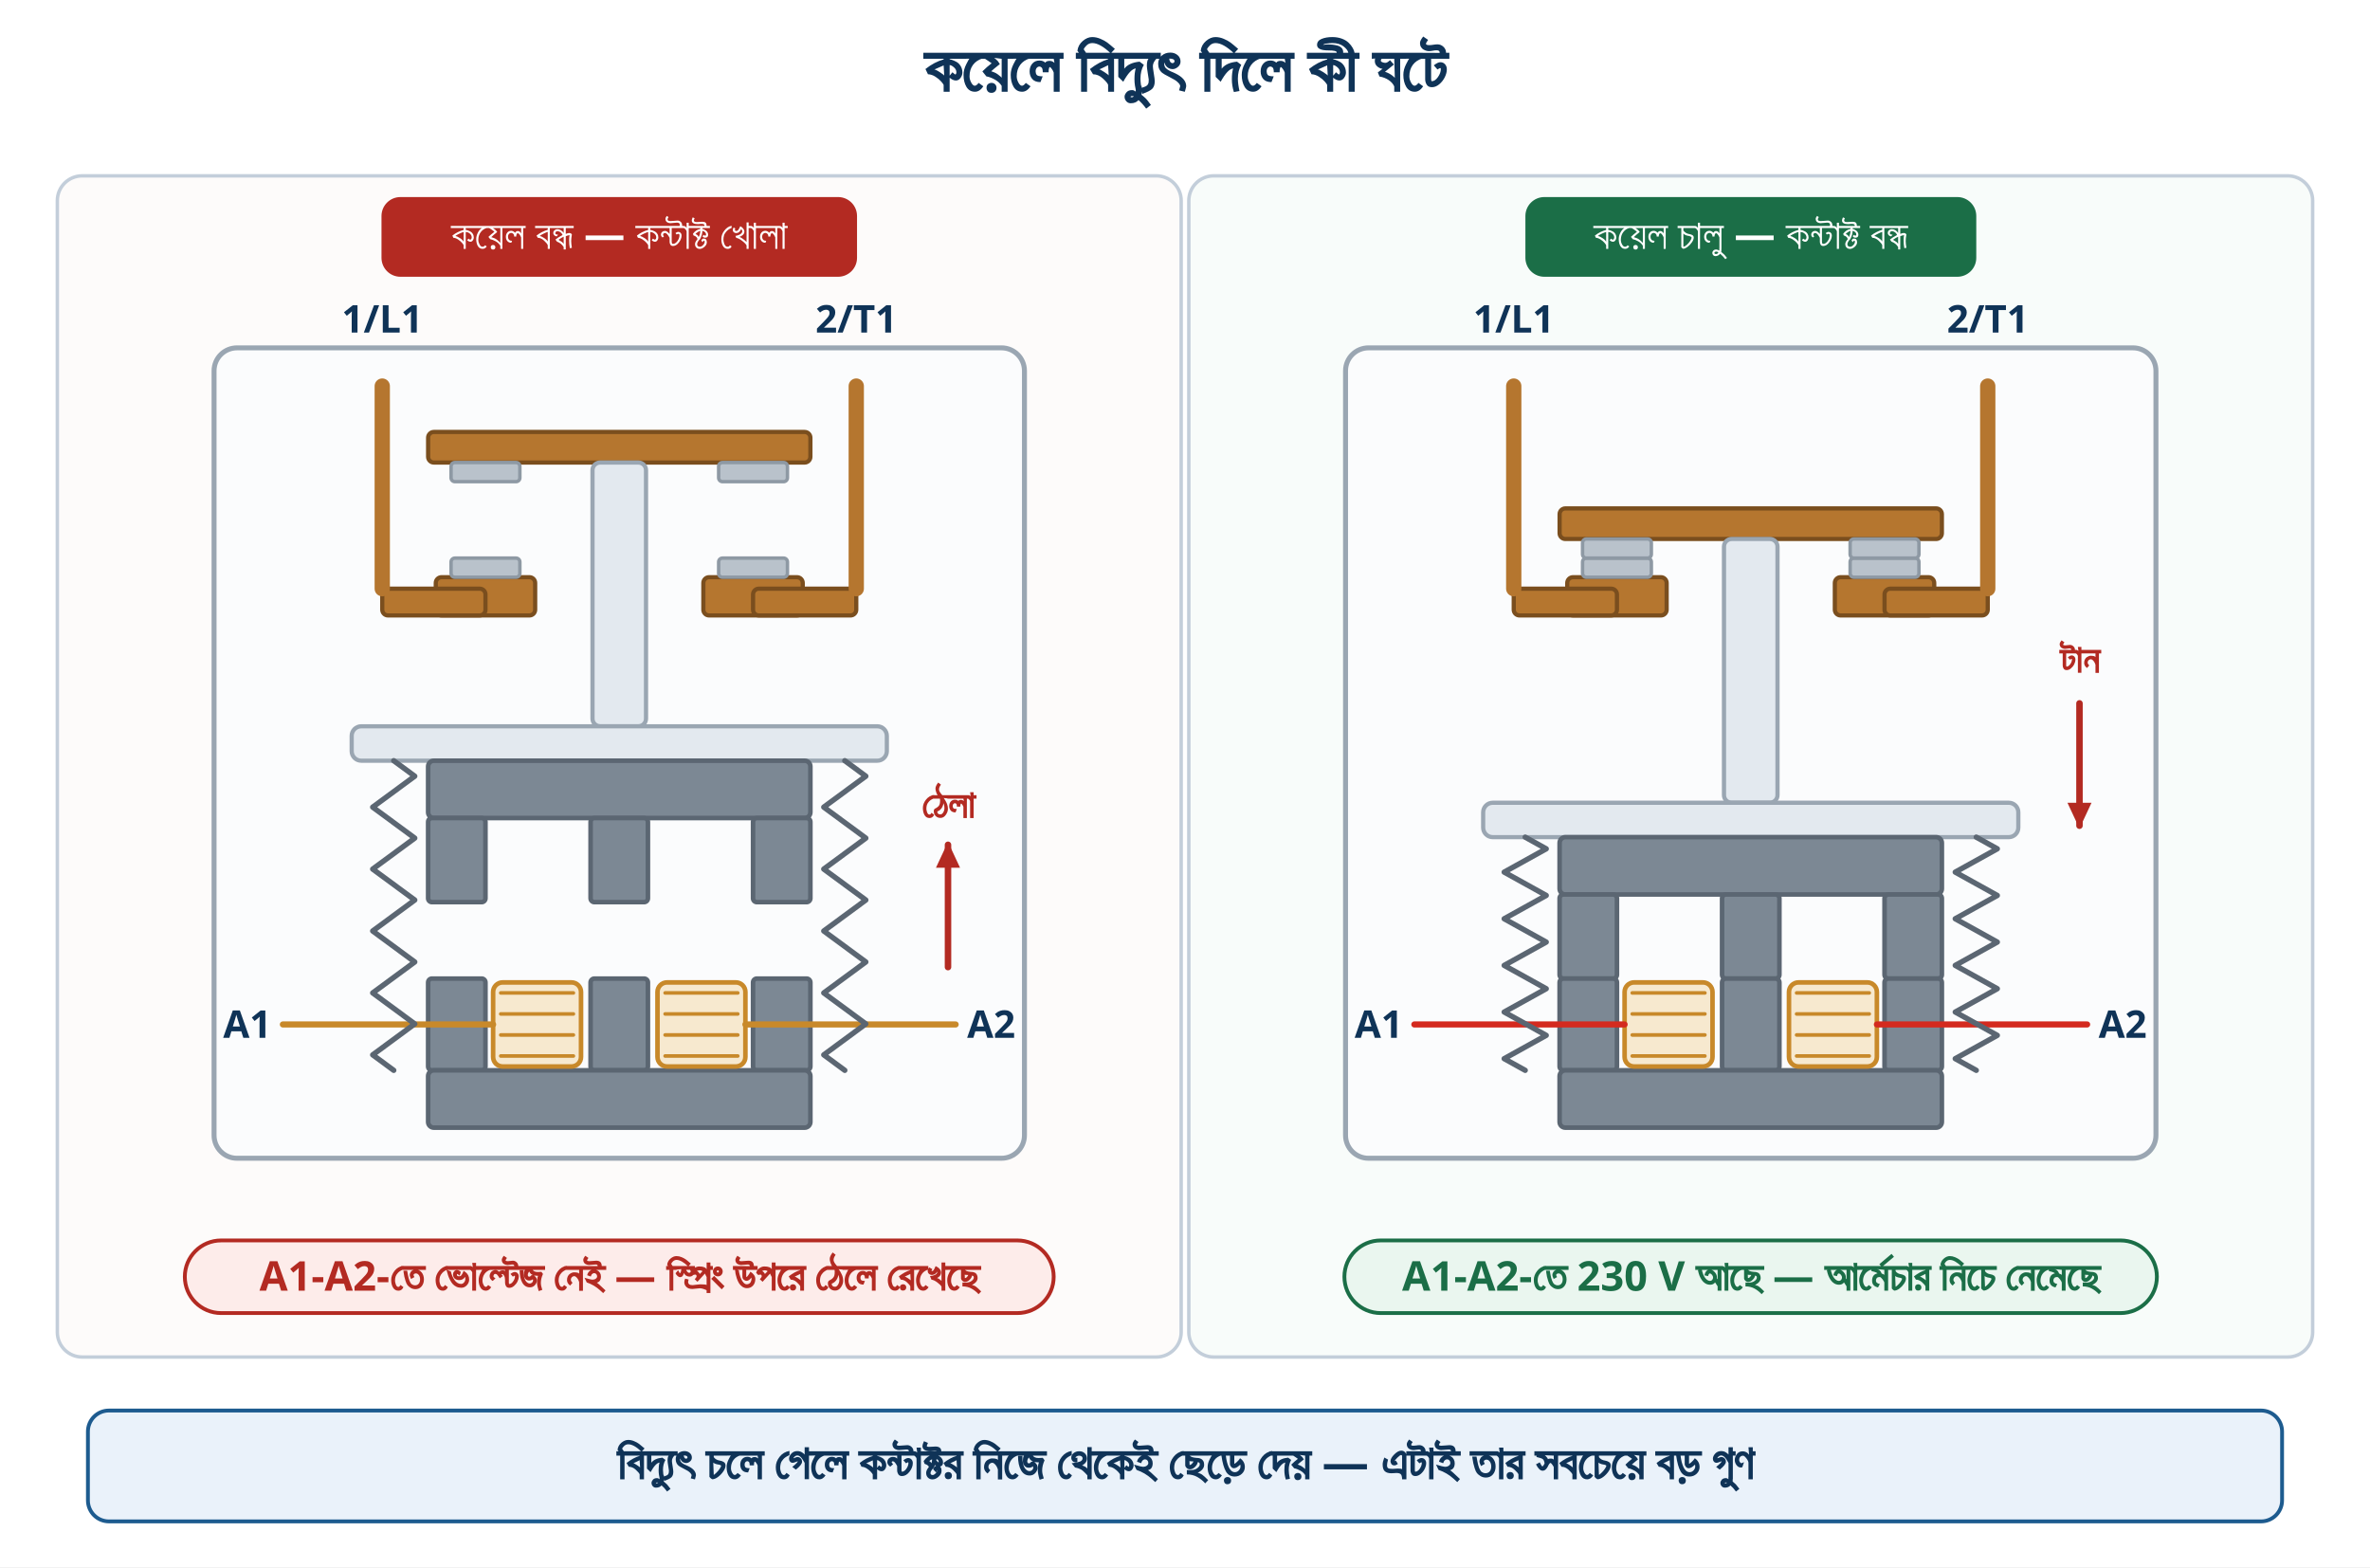
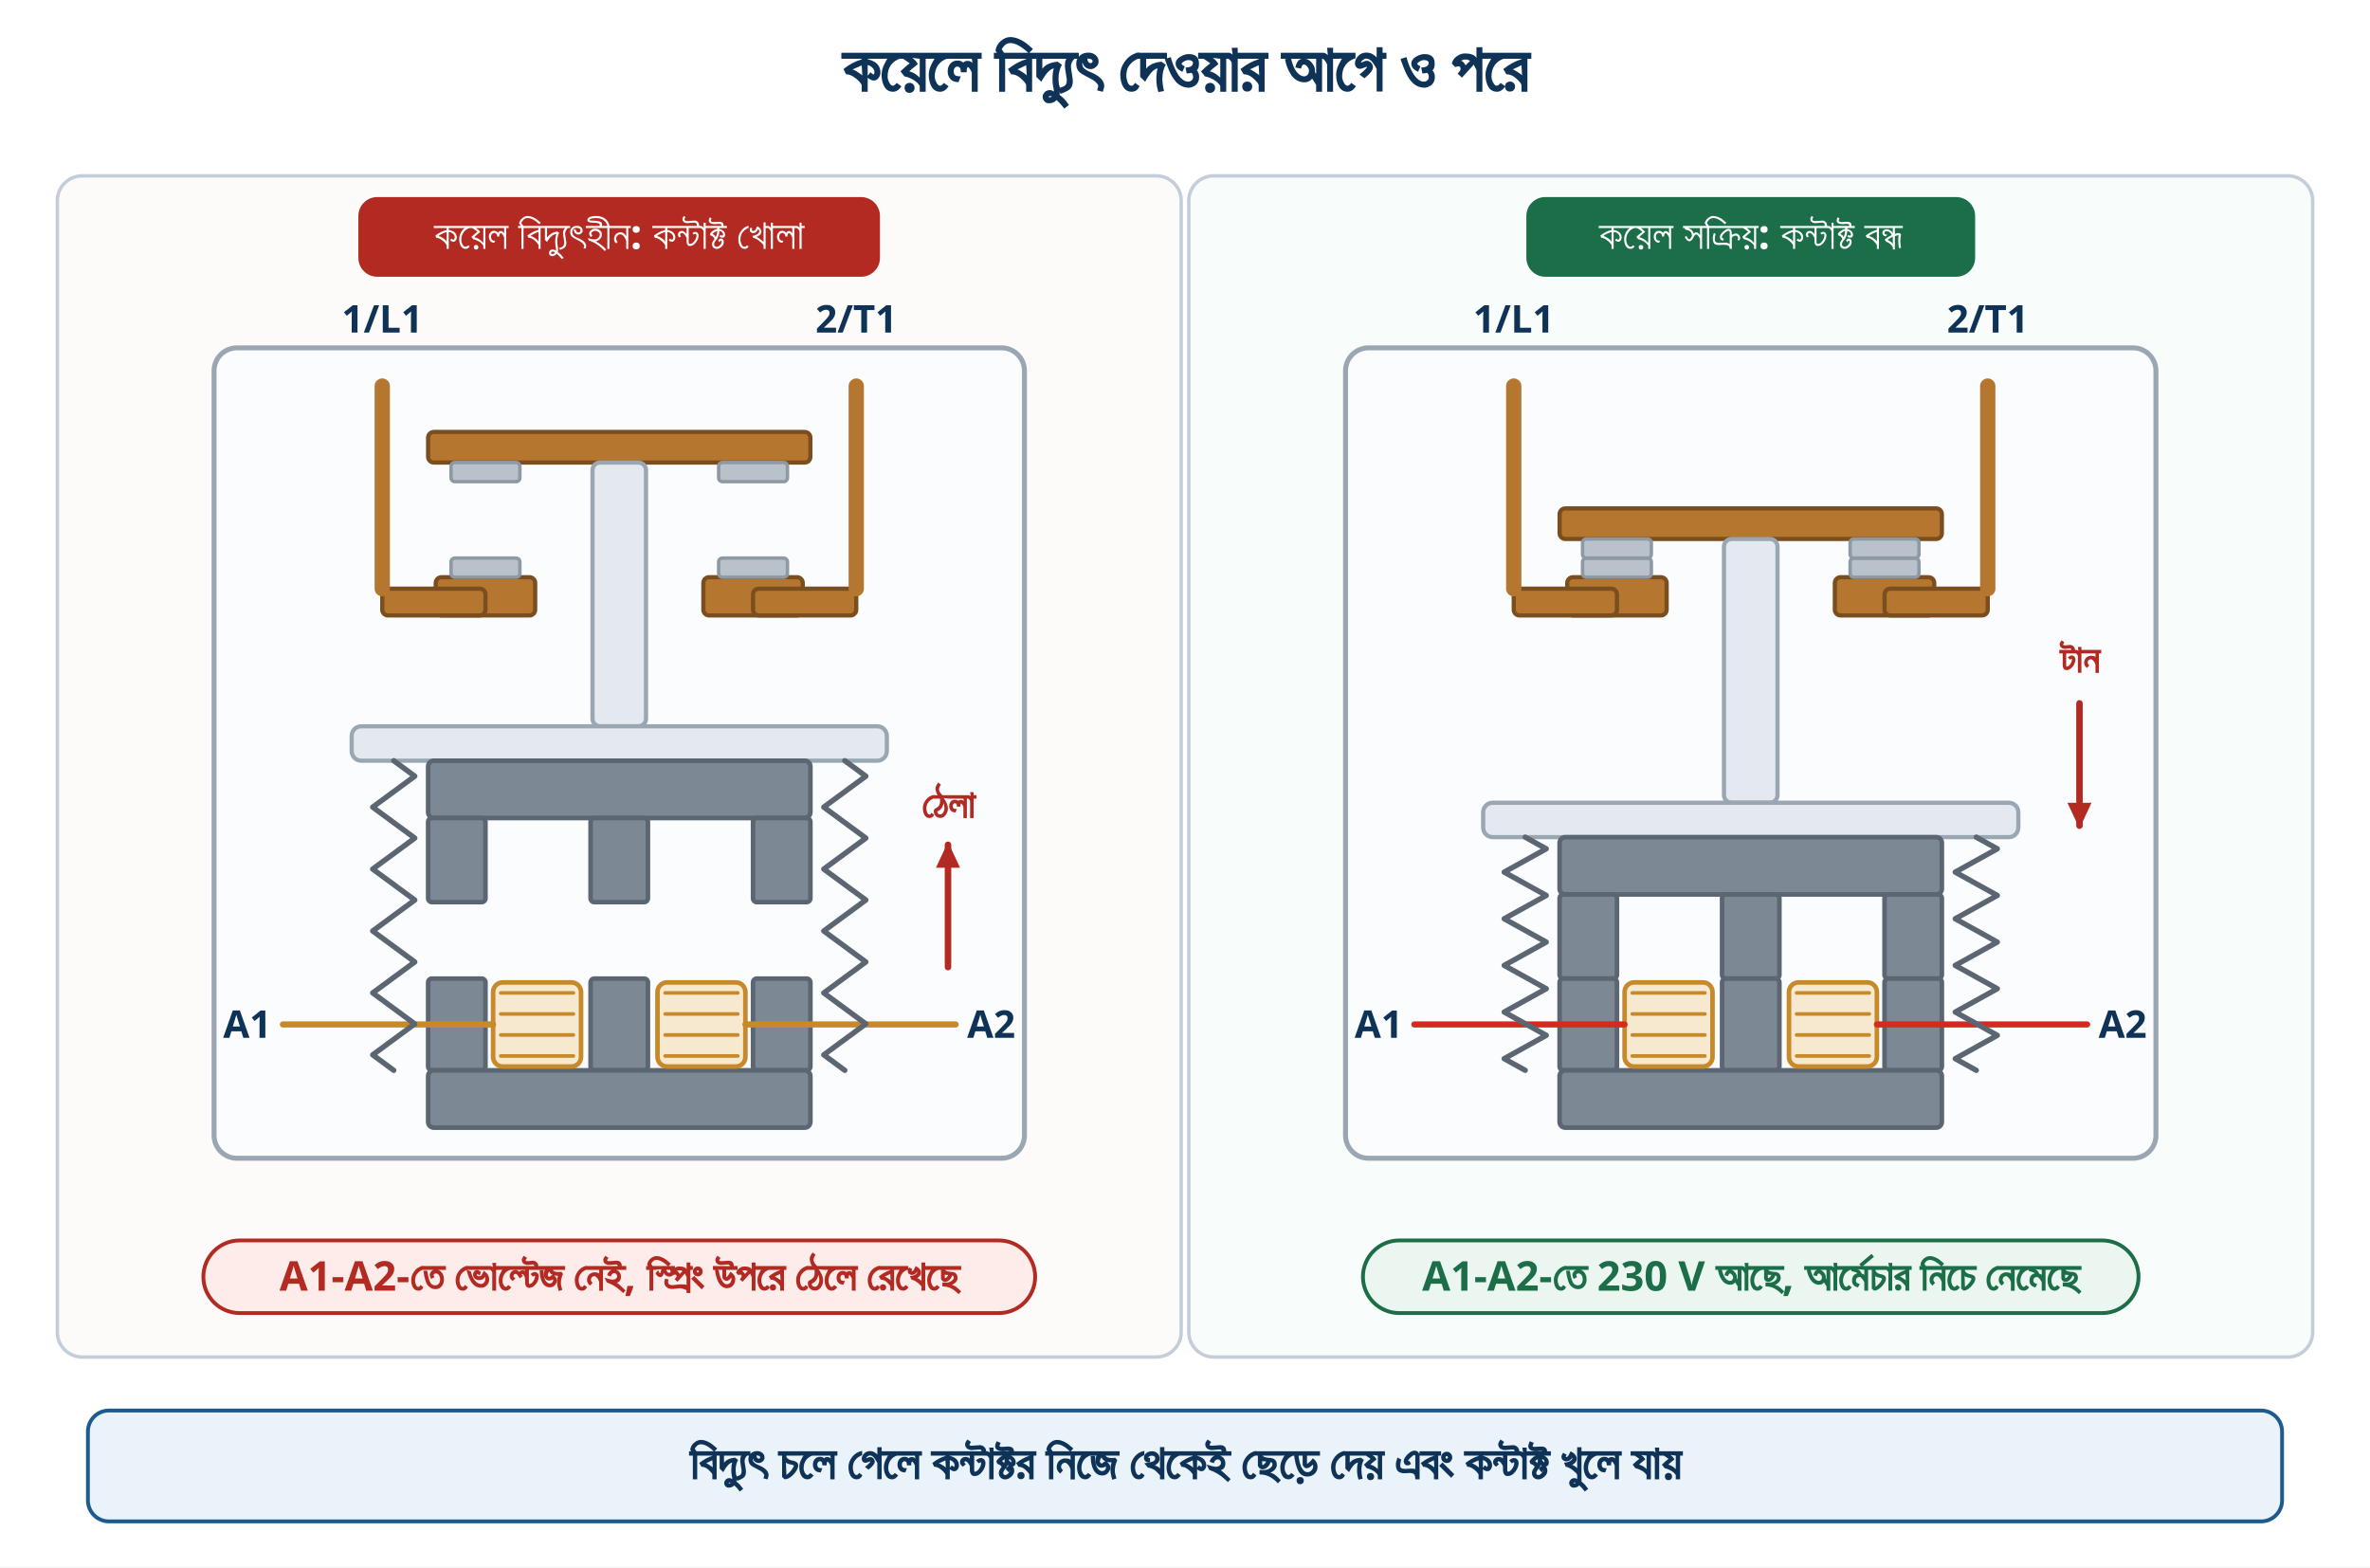
<svg xmlns="http://www.w3.org/2000/svg" width="1240" height="820" viewBox="0 0 1240 820">
  <defs>
    <marker id="arr" viewBox="0 0 10 10" refX="8.5" refY="5" markerUnits="userSpaceOnUse" markerWidth="15" markerHeight="15" orient="auto-start-reverse">
      <path d="M 0.5 0.8 L 9.5 5 L 0.5 9.2 z" fill="#B32A22" />
    </marker>
  </defs>
  <rect width="1240" height="820" fill="#FFFFFF" />
-   <text x="620.0" y="48.0" font-family="Kalpurush" font-size="34" font-weight="700" fill="#0F3357" text-anchor="middle">কয়েলে বিদ্যুৎ দিলে কী ঘটে</text>
+   <text x="620.0" y="48.0" font-family="Kalpurush" font-size="34" font-weight="700" fill="#0F3357" text-anchor="middle">কয়েলে বিদ্যুৎ দেওয়ার আগে ও পরে</text>
  <rect x="30.0" y="92.0" width="588.0" height="618.0" rx="13" fill="#FDFBFA" stroke="#C3CEDA" stroke-width="1.8" />
-   <rect x="200.5" y="104.0" width="247.0" height="39.9" rx="9" fill="#B32A22" stroke="#B32A22" stroke-width="1.8" />
-   <text x="324.0" y="130.2" font-family="Kalpurush" font-size="21.5" font-weight="600" fill="#FFFFFF" text-anchor="middle">কয়েল বন্ধ — কন্টাক্ট খোলা</text>
+   <rect x="188.4" y="104.0" width="271.1" height="39.9" rx="9" fill="#B32A22" stroke="#B32A22" stroke-width="1.8" />
+   <text x="324.0" y="130.2" font-family="Kalpurush" font-size="21.5" font-weight="600" fill="#FFFFFF" text-anchor="middle">কয়েল বিদ্যুৎহীন: কন্টাক্ট খোলা</text>
  <rect x="112.0" y="182.0" width="424.0" height="424.0" rx="12" fill="#FBFCFD" stroke="#9AA6B2" stroke-width="2.6" />
  <rect x="228.0" y="302.0" width="52.0" height="20.0" rx="3" fill="#B5762F" stroke="#7A4E1E" stroke-width="2.2" />
  <rect x="236.0" y="292.0" width="36.0" height="10.0" rx="2" fill="#B9C2CB" stroke="#8E99A4" stroke-width="1.8" />
  <rect x="200.0" y="308.0" width="54.0" height="14.0" rx="3" fill="#B5762F" stroke="#7A4E1E" stroke-width="2.2" />
  <path d="M 200 308 L 200 202" fill="none" stroke="#B5762F" stroke-width="8" stroke-linecap="round" stroke-linejoin="round" />
  <text x="200.0" y="174.0" font-family="Kalpurush" font-size="20" font-weight="700" fill="#0F3357" text-anchor="middle">1/L1</text>
  <rect x="368.0" y="302.0" width="52.0" height="20.0" rx="3" fill="#B5762F" stroke="#7A4E1E" stroke-width="2.2" />
  <rect x="376.0" y="292.0" width="36.0" height="10.0" rx="2" fill="#B9C2CB" stroke="#8E99A4" stroke-width="1.8" />
  <rect x="394.0" y="308.0" width="54.0" height="14.0" rx="3" fill="#B5762F" stroke="#7A4E1E" stroke-width="2.2" />
  <path d="M 448 308 L 448 202" fill="none" stroke="#B5762F" stroke-width="8" stroke-linecap="round" stroke-linejoin="round" />
  <text x="448.0" y="174.0" font-family="Kalpurush" font-size="20" font-weight="700" fill="#0F3357" text-anchor="middle">2/T1</text>
  <rect x="224.0" y="226.0" width="200.0" height="16.0" rx="3" fill="#B5762F" stroke="#7A4E1E" stroke-width="2.2" />
  <rect x="236.0" y="242.0" width="36.0" height="10.0" rx="2" fill="#B9C2CB" stroke="#8E99A4" stroke-width="1.8" />
  <rect x="376.0" y="242.0" width="36.0" height="10.0" rx="2" fill="#B9C2CB" stroke="#8E99A4" stroke-width="1.8" />
  <rect x="310.0" y="242.0" width="28.0" height="138.0" rx="4" fill="#E3E9EF" stroke="#9AA6B2" stroke-width="2.2" />
  <rect x="184.0" y="380.0" width="280.0" height="18.0" rx="5" fill="#E3E9EF" stroke="#9AA6B2" stroke-width="2.2" />
  <rect x="224.0" y="398.0" width="200.0" height="30.0" rx="3" fill="#7C8894" stroke="#5B6672" stroke-width="2.4" />
  <rect x="224.0" y="428.0" width="30.0" height="44.0" rx="2" fill="#7C8894" stroke="#5B6672" stroke-width="2.4" />
  <rect x="309.0" y="428.0" width="30.0" height="44.0" rx="2" fill="#7C8894" stroke="#5B6672" stroke-width="2.4" />
  <rect x="394.0" y="428.0" width="30.0" height="44.0" rx="2" fill="#7C8894" stroke="#5B6672" stroke-width="2.4" />
  <rect x="224.0" y="512.0" width="30.0" height="48.0" rx="2" fill="#7C8894" stroke="#5B6672" stroke-width="2.4" />
  <rect x="309.0" y="512.0" width="30.0" height="48.0" rx="2" fill="#7C8894" stroke="#5B6672" stroke-width="2.4" />
  <rect x="394.0" y="512.0" width="30.0" height="48.0" rx="2" fill="#7C8894" stroke="#5B6672" stroke-width="2.4" />
  <rect x="224.0" y="560.0" width="200.0" height="30.0" rx="3" fill="#7C8894" stroke="#5B6672" stroke-width="2.4" />
  <rect x="258.0" y="514.0" width="46.0" height="44.0" rx="5" fill="#F7E9CF" stroke="#C8892A" stroke-width="2.4" />
  <line x1="262.0" y1="519.5" x2="300.0" y2="519.5" stroke="#C8892A" stroke-width="1.9" stroke-linecap="round" />
  <line x1="262.0" y1="530.5" x2="300.0" y2="530.5" stroke="#C8892A" stroke-width="1.9" stroke-linecap="round" />
  <line x1="262.0" y1="541.5" x2="300.0" y2="541.5" stroke="#C8892A" stroke-width="1.9" stroke-linecap="round" />
  <line x1="262.0" y1="552.5" x2="300.0" y2="552.5" stroke="#C8892A" stroke-width="1.9" stroke-linecap="round" />
  <rect x="344.0" y="514.0" width="46.0" height="44.0" rx="5" fill="#F7E9CF" stroke="#C8892A" stroke-width="2.4" />
  <line x1="348.0" y1="519.5" x2="386.0" y2="519.5" stroke="#C8892A" stroke-width="1.9" stroke-linecap="round" />
  <line x1="348.0" y1="530.5" x2="386.0" y2="530.5" stroke="#C8892A" stroke-width="1.9" stroke-linecap="round" />
  <line x1="348.0" y1="541.5" x2="386.0" y2="541.5" stroke="#C8892A" stroke-width="1.9" stroke-linecap="round" />
  <line x1="348.0" y1="552.5" x2="386.0" y2="552.5" stroke="#C8892A" stroke-width="1.9" stroke-linecap="round" />
  <path d="M 258 536 L 148 536" fill="none" stroke="#C8892A" stroke-width="3.2" stroke-linecap="round" stroke-linejoin="round" />
  <path d="M 390 536 L 500 536" fill="none" stroke="#C8892A" stroke-width="3.2" stroke-linecap="round" stroke-linejoin="round" />
  <text x="142.0" y="543.0" font-family="Kalpurush" font-size="20" font-weight="700" fill="#0F3357" text-anchor="end">A1</text>
  <text x="506.0" y="543.0" font-family="Kalpurush" font-size="20" font-weight="700" fill="#0F3357" text-anchor="start">A2</text>
  <path d="M 206 398 L 217.0 406.1 L 195.0 422.3 L 217.0 438.5 L 195.0 454.7 L 217.0 470.9 L 195.0 487.1 L 217.0 503.3 L 195.0 519.5 L 217.0 535.7 L 195.0 551.9 L 206 560" fill="none" stroke="#5B6672" stroke-width="2.8" stroke-linecap="round" stroke-linejoin="round" />
  <path d="M 442 398 L 453.0 406.1 L 431.0 422.3 L 453.0 438.5 L 431.0 454.7 L 453.0 470.9 L 431.0 487.1 L 453.0 503.3 L 431.0 519.5 L 453.0 535.7 L 431.0 551.9 L 442 560" fill="none" stroke="#5B6672" stroke-width="2.8" stroke-linecap="round" stroke-linejoin="round" />
-   <rect x="96.7" y="649.0" width="454.6" height="38.0" rx="19" fill="#FDECEA" stroke="#B32A22" stroke-width="2" />
-   <text x="324.0" y="675.3" font-family="Kalpurush" font-size="21.5" font-weight="700" fill="#B32A22" text-anchor="middle">A1-A2-তে ভোল্টেজ নেই — স্প্রিং উপরে ঠেলে রেখেছে</text>
+   <rect x="106.4" y="649.0" width="435.2" height="38.0" rx="19" fill="#FDECEA" stroke="#B32A22" stroke-width="2" />
+   <text x="324.0" y="675.3" font-family="Kalpurush" font-size="21.5" font-weight="700" fill="#B32A22" text-anchor="middle">A1-A2-তে ভোল্টেজ নেই, স্প্রিং উপরে ঠেলে রেখেছে</text>
  <path d="M 496 506 L 496 442" fill="none" stroke="#B32A22" stroke-width="3.4" stroke-linecap="round" stroke-linejoin="round" marker-end="url(#arr)" />
  <text x="496.0" y="428.0" font-family="Kalpurush" font-size="20" font-weight="700" fill="#B32A22" text-anchor="middle">ঠেলা</text>
  <rect x="622.0" y="92.0" width="588.0" height="618.0" rx="13" fill="#F8FCFA" stroke="#C3CEDA" stroke-width="1.8" />
-   <rect x="799.0" y="104.0" width="234.1" height="39.9" rx="9" fill="#1B6E47" stroke="#1B6E47" stroke-width="1.8" />
-   <text x="916.0" y="130.2" font-family="Kalpurush" font-size="21.5" font-weight="600" fill="#FFFFFF" text-anchor="middle">কয়েল চালু — কন্টাক্ট বন্ধ</text>
+   <rect x="799.5" y="104.0" width="233.0" height="39.9" rx="9" fill="#1B6E47" stroke="#1B6E47" stroke-width="1.8" />
+   <text x="916.0" y="130.2" font-family="Kalpurush" font-size="21.5" font-weight="600" fill="#FFFFFF" text-anchor="middle">কয়েল সক্রিয়: কন্টাক্ট বন্ধ</text>
  <rect x="704.0" y="182.0" width="424.0" height="424.0" rx="12" fill="#FBFCFD" stroke="#9AA6B2" stroke-width="2.6" />
  <rect x="820.0" y="302.0" width="52.0" height="20.0" rx="3" fill="#B5762F" stroke="#7A4E1E" stroke-width="2.2" />
  <rect x="828.0" y="292.0" width="36.0" height="10.0" rx="2" fill="#B9C2CB" stroke="#8E99A4" stroke-width="1.8" />
  <rect x="792.0" y="308.0" width="54.0" height="14.0" rx="3" fill="#B5762F" stroke="#7A4E1E" stroke-width="2.2" />
  <path d="M 792 308 L 792 202" fill="none" stroke="#B5762F" stroke-width="8" stroke-linecap="round" stroke-linejoin="round" />
  <text x="792.0" y="174.0" font-family="Kalpurush" font-size="20" font-weight="700" fill="#0F3357" text-anchor="middle">1/L1</text>
  <rect x="960.0" y="302.0" width="52.0" height="20.0" rx="3" fill="#B5762F" stroke="#7A4E1E" stroke-width="2.2" />
  <rect x="968.0" y="292.0" width="36.0" height="10.0" rx="2" fill="#B9C2CB" stroke="#8E99A4" stroke-width="1.8" />
  <rect x="986.0" y="308.0" width="54.0" height="14.0" rx="3" fill="#B5762F" stroke="#7A4E1E" stroke-width="2.2" />
  <path d="M 1040 308 L 1040 202" fill="none" stroke="#B5762F" stroke-width="8" stroke-linecap="round" stroke-linejoin="round" />
  <text x="1040.0" y="174.0" font-family="Kalpurush" font-size="20" font-weight="700" fill="#0F3357" text-anchor="middle">2/T1</text>
  <rect x="816.0" y="266.0" width="200.0" height="16.0" rx="3" fill="#B5762F" stroke="#7A4E1E" stroke-width="2.2" />
  <rect x="828.0" y="282.0" width="36.0" height="10.0" rx="2" fill="#B9C2CB" stroke="#8E99A4" stroke-width="1.8" />
  <rect x="968.0" y="282.0" width="36.0" height="10.0" rx="2" fill="#B9C2CB" stroke="#8E99A4" stroke-width="1.8" />
  <rect x="902.0" y="282.0" width="28.0" height="138.0" rx="4" fill="#E3E9EF" stroke="#9AA6B2" stroke-width="2.2" />
  <rect x="776.0" y="420.0" width="280.0" height="18.0" rx="5" fill="#E3E9EF" stroke="#9AA6B2" stroke-width="2.2" />
  <rect x="816.0" y="438.0" width="200.0" height="30.0" rx="3" fill="#7C8894" stroke="#5B6672" stroke-width="2.4" />
  <rect x="816.0" y="468.0" width="30.0" height="44.0" rx="2" fill="#7C8894" stroke="#5B6672" stroke-width="2.4" />
  <rect x="901.0" y="468.0" width="30.0" height="44.0" rx="2" fill="#7C8894" stroke="#5B6672" stroke-width="2.4" />
  <rect x="986.0" y="468.0" width="30.0" height="44.0" rx="2" fill="#7C8894" stroke="#5B6672" stroke-width="2.4" />
  <rect x="816.0" y="512.0" width="30.0" height="48.0" rx="2" fill="#7C8894" stroke="#5B6672" stroke-width="2.4" />
  <rect x="901.0" y="512.0" width="30.0" height="48.0" rx="2" fill="#7C8894" stroke="#5B6672" stroke-width="2.4" />
  <rect x="986.0" y="512.0" width="30.0" height="48.0" rx="2" fill="#7C8894" stroke="#5B6672" stroke-width="2.4" />
  <rect x="816.0" y="560.0" width="200.0" height="30.0" rx="3" fill="#7C8894" stroke="#5B6672" stroke-width="2.4" />
  <rect x="850.0" y="514.0" width="46.0" height="44.0" rx="5" fill="#F7E9CF" stroke="#C8892A" stroke-width="2.4" />
  <line x1="854.0" y1="519.5" x2="892.0" y2="519.5" stroke="#C8892A" stroke-width="1.9" stroke-linecap="round" />
  <line x1="854.0" y1="530.5" x2="892.0" y2="530.5" stroke="#C8892A" stroke-width="1.9" stroke-linecap="round" />
  <line x1="854.0" y1="541.5" x2="892.0" y2="541.5" stroke="#C8892A" stroke-width="1.9" stroke-linecap="round" />
  <line x1="854.0" y1="552.5" x2="892.0" y2="552.5" stroke="#C8892A" stroke-width="1.9" stroke-linecap="round" />
  <rect x="936.0" y="514.0" width="46.0" height="44.0" rx="5" fill="#F7E9CF" stroke="#C8892A" stroke-width="2.4" />
  <line x1="940.0" y1="519.5" x2="978.0" y2="519.5" stroke="#C8892A" stroke-width="1.9" stroke-linecap="round" />
  <line x1="940.0" y1="530.5" x2="978.0" y2="530.5" stroke="#C8892A" stroke-width="1.9" stroke-linecap="round" />
  <line x1="940.0" y1="541.5" x2="978.0" y2="541.5" stroke="#C8892A" stroke-width="1.9" stroke-linecap="round" />
  <line x1="940.0" y1="552.5" x2="978.0" y2="552.5" stroke="#C8892A" stroke-width="1.9" stroke-linecap="round" />
  <path d="M 850 536 L 740 536" fill="none" stroke="#D42A1F" stroke-width="3.2" stroke-linecap="round" stroke-linejoin="round" />
  <path d="M 982 536 L 1092 536" fill="none" stroke="#D42A1F" stroke-width="3.2" stroke-linecap="round" stroke-linejoin="round" />
  <text x="734.0" y="543.0" font-family="Kalpurush" font-size="20" font-weight="700" fill="#0F3357" text-anchor="end">A1</text>
  <text x="1098.0" y="543.0" font-family="Kalpurush" font-size="20" font-weight="700" fill="#0F3357" text-anchor="start">A2</text>
  <path d="M 798 438 L 809.0 444.1 L 787.0 456.3 L 809.0 468.5 L 787.0 480.7 L 809.0 492.9 L 787.0 505.1 L 809.0 517.3 L 787.0 529.5 L 809.0 541.7 L 787.0 553.9 L 798 560" fill="none" stroke="#5B6672" stroke-width="2.8" stroke-linecap="round" stroke-linejoin="round" />
  <path d="M 1034 438 L 1045.0 444.1 L 1023.0 456.3 L 1045.0 468.5 L 1023.0 480.7 L 1045.0 492.9 L 1023.0 505.1 L 1045.0 517.3 L 1023.0 529.5 L 1045.0 541.7 L 1023.0 553.9 L 1034 560" fill="none" stroke="#5B6672" stroke-width="2.8" stroke-linecap="round" stroke-linejoin="round" />
-   <rect x="703.4" y="649.0" width="425.1" height="38.0" rx="19" fill="#EAF6EF" stroke="#1B6E47" stroke-width="2" />
-   <text x="916.0" y="675.3" font-family="Kalpurush" font-size="21.5" font-weight="700" fill="#1B6E47" text-anchor="middle">A1-A2-তে 230 V আছে — আর্মেচার নিচে নেমেছে</text>
+   <rect x="713.1" y="649.0" width="405.8" height="38.0" rx="19" fill="#EAF6EF" stroke="#1B6E47" stroke-width="2" />
+   <text x="916.0" y="675.3" font-family="Kalpurush" font-size="21.5" font-weight="700" fill="#1B6E47" text-anchor="middle">A1-A2-তে 230 V আছে, আর্মেচার নিচে নেমেছে</text>
  <path d="M 1088 368 L 1088 432" fill="none" stroke="#B32A22" stroke-width="3.4" stroke-linecap="round" stroke-linejoin="round" marker-end="url(#arr)" />
  <text x="1088.0" y="352.0" font-family="Kalpurush" font-size="20" font-weight="700" fill="#B32A22" text-anchor="middle">টান</text>
  <rect x="46.0" y="738.0" width="1148.0" height="58.0" rx="11" fill="#EAF2FA" stroke="#1D5B8F" stroke-width="2" />
-   <text x="620.0" y="774.0" font-family="Kalpurush" font-size="24.5" font-weight="700" fill="#0F3357" text-anchor="middle">বিদ্যুৎ চলে গেলে কন্টাক্টর নিজে থেকেই ছেড়ে দেয় — এটাই তার সবচেয়ে বড় গুণ</text>
+   <text x="620.0" y="774.0" font-family="Kalpurush" font-size="24.5" font-weight="700" fill="#0F3357" text-anchor="middle">বিদ্যুৎ চলে গেলে কন্টাক্টর নিজে থেকেই ছেড়ে দেয় এবং কন্টাক্ট খুলে যায়</text>
</svg>
